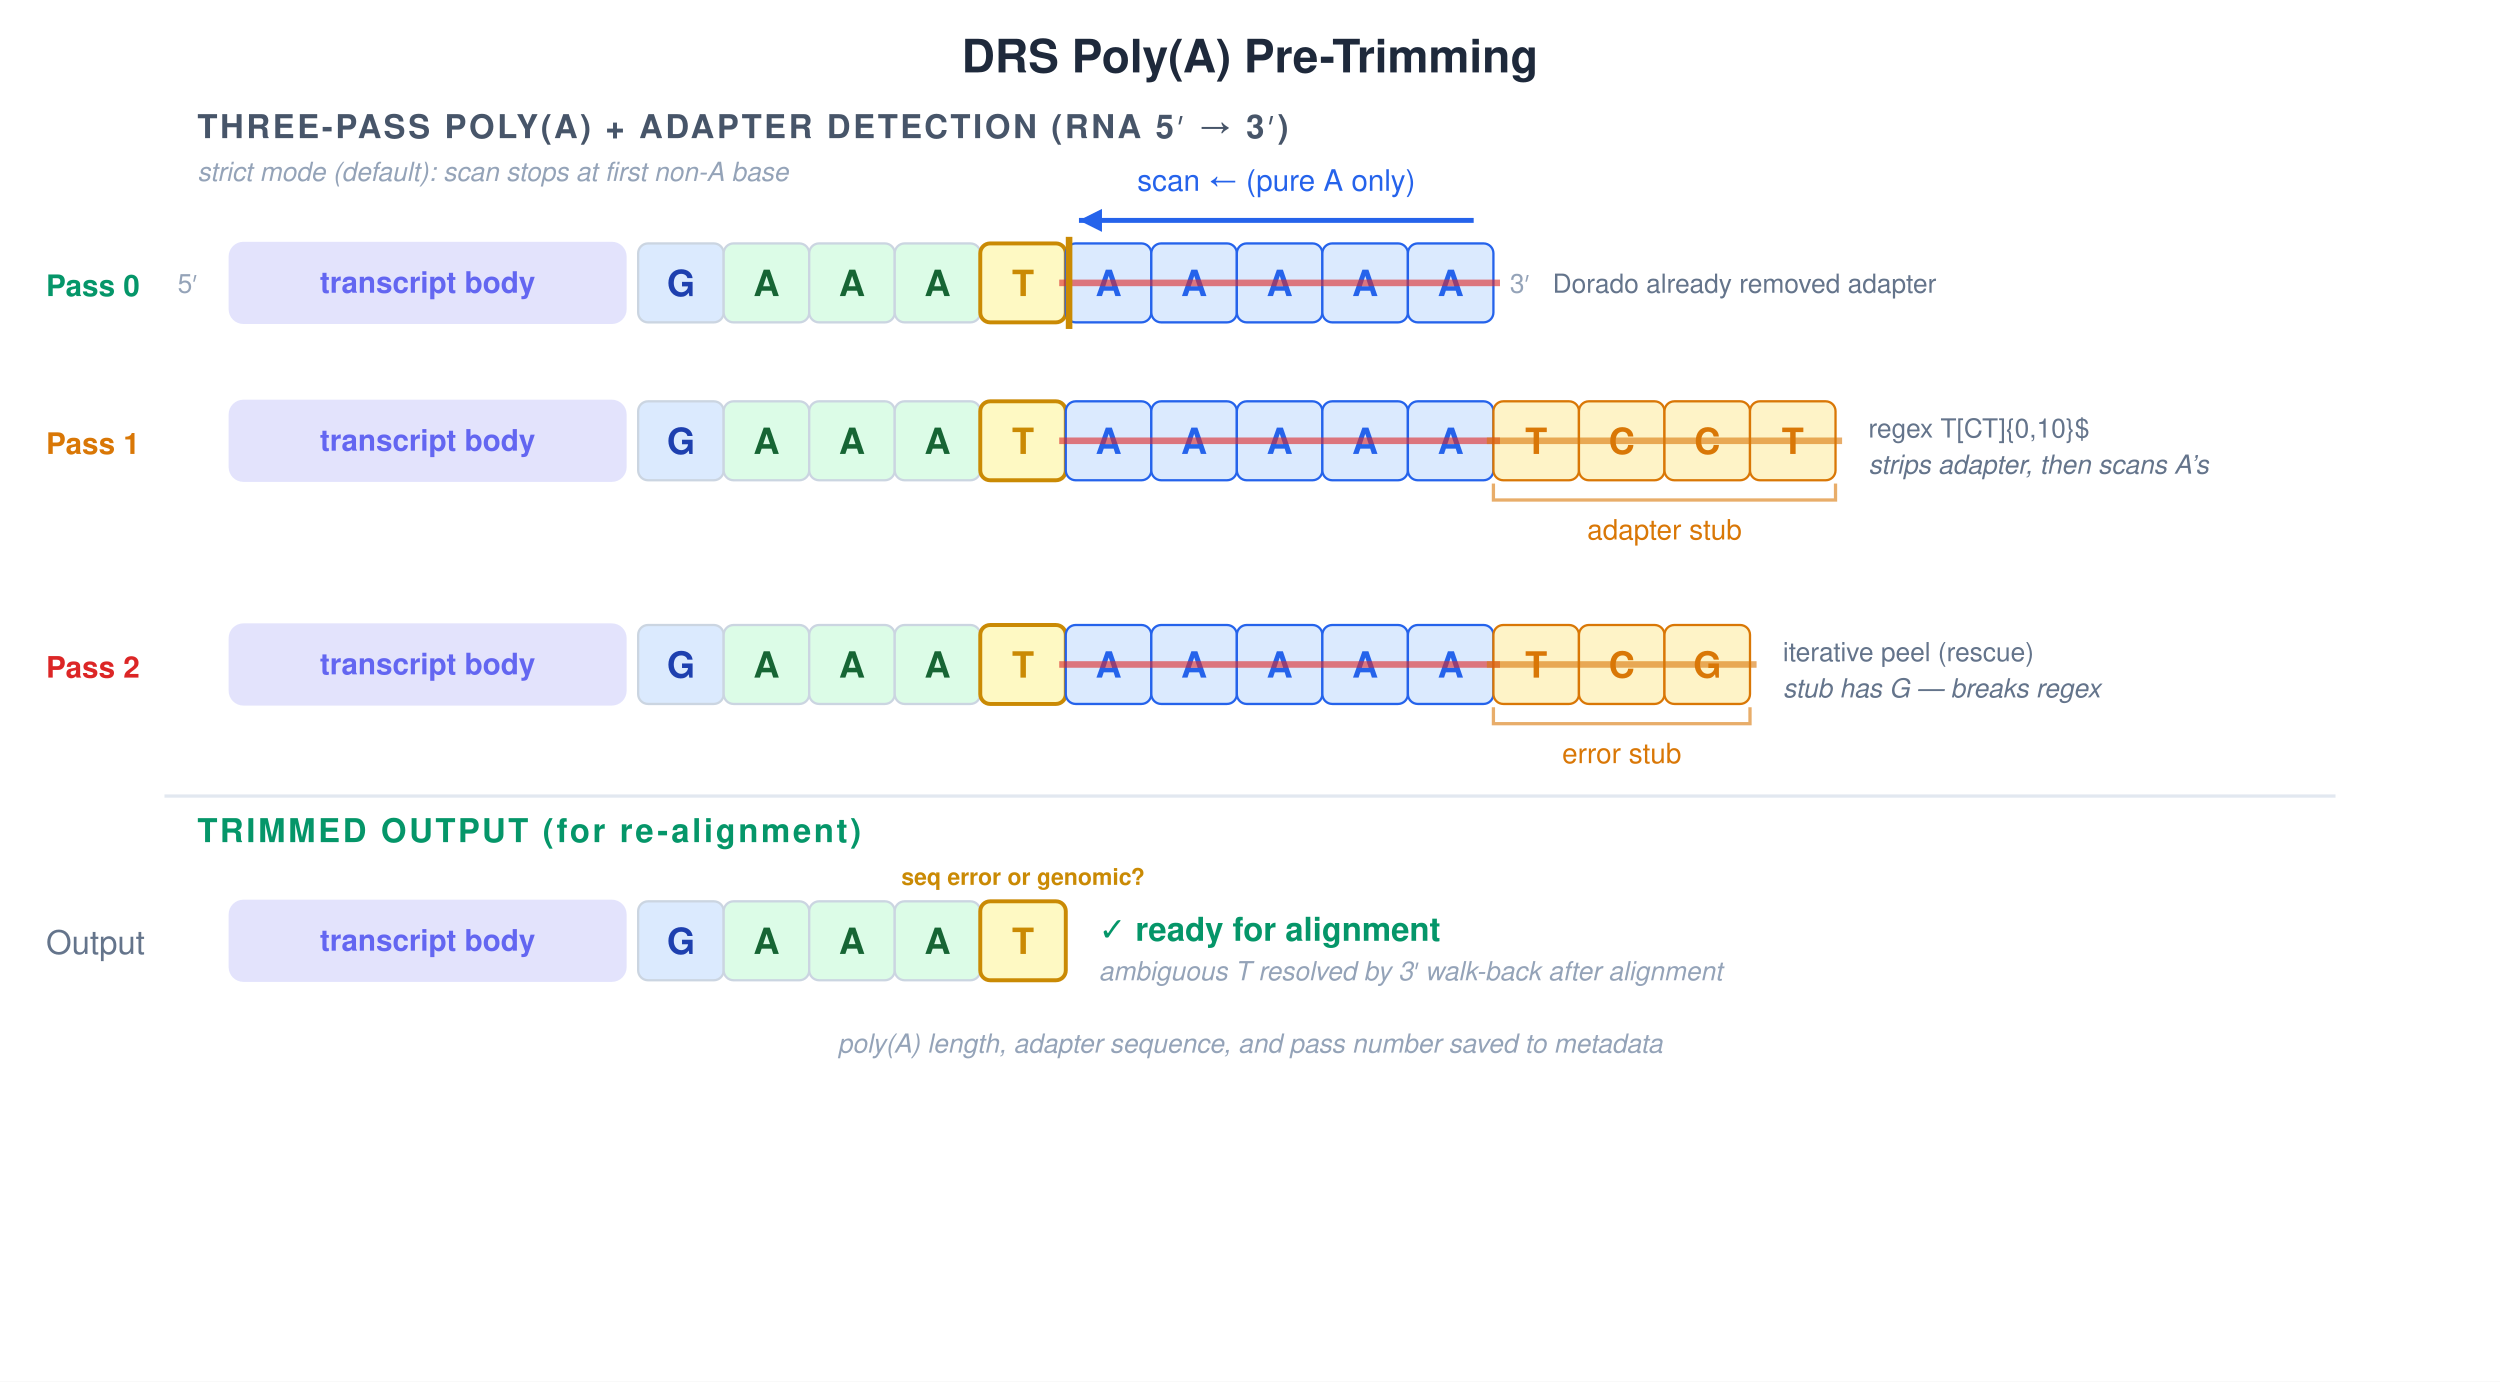
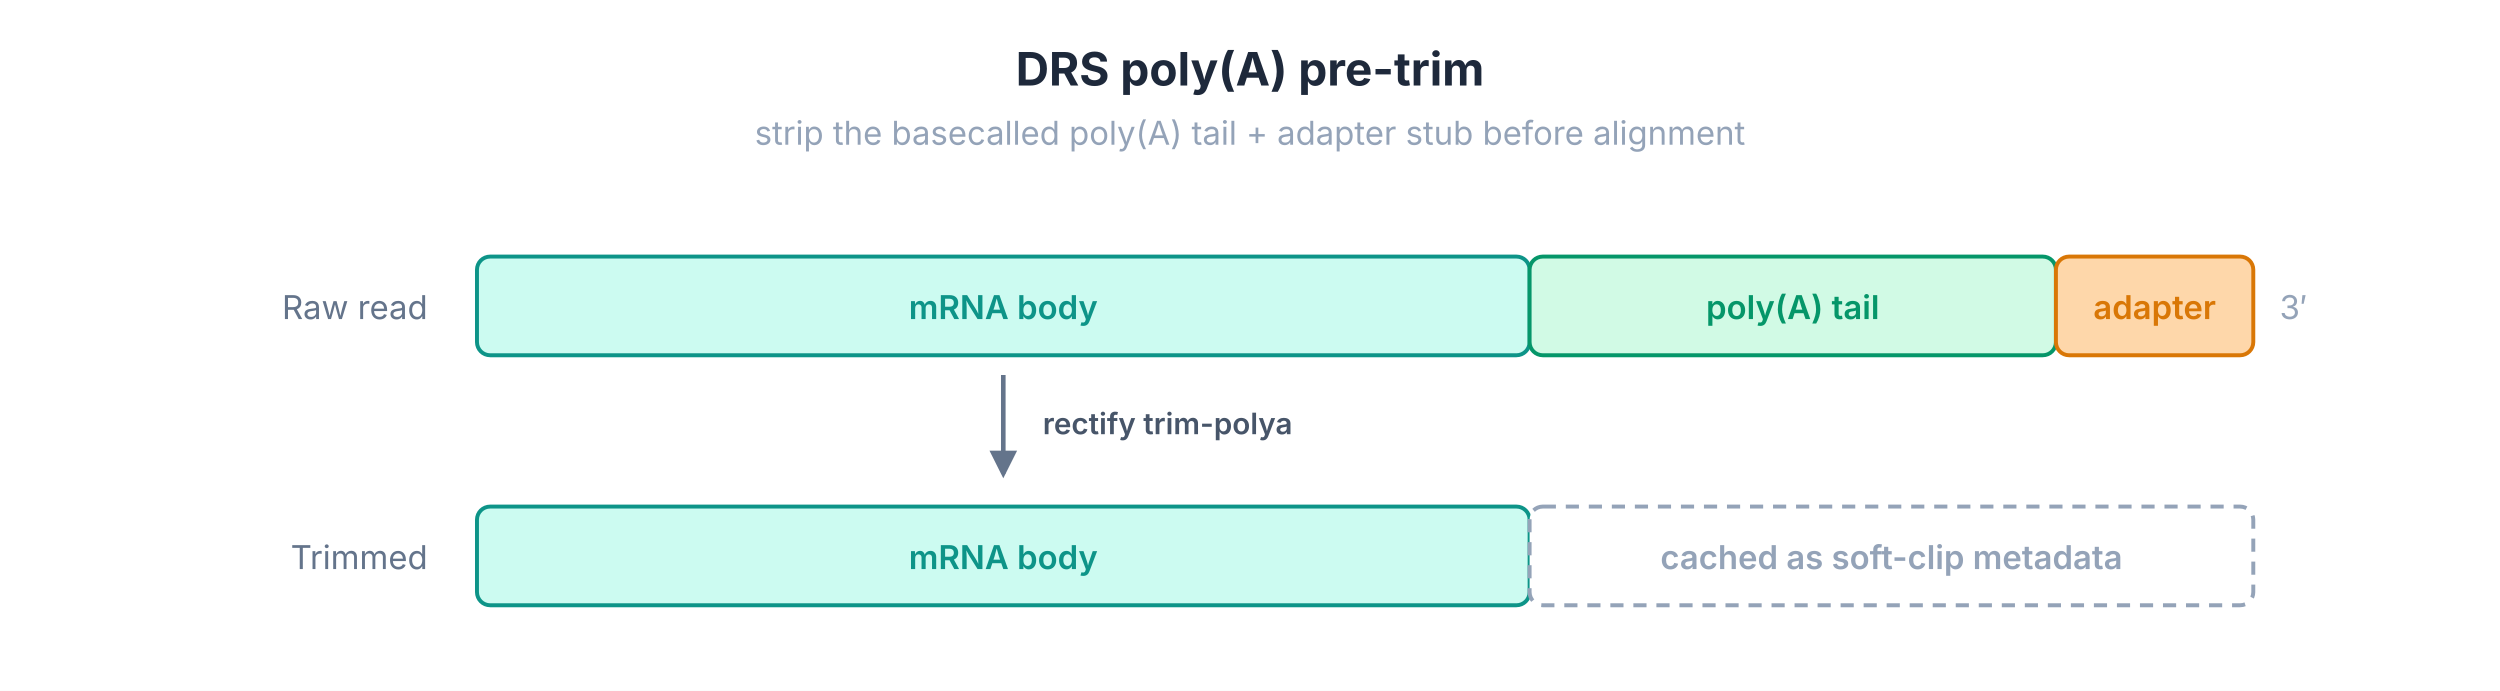
- <svg xmlns="http://www.w3.org/2000/svg" width="760" height="420" viewBox="0 0 760 420">
-   <rect fill="#ffffff" width="760" height="420" />
-   <g font-family="Helvetica Neue, Helvetica, Arial, sans-serif">
-     <text fill="#1e293b" font-size="14" font-weight="bold" text-anchor="middle" x="380" y="22">DRS Poly(A) Pre-Trimming</text>
-     <text fill="#475569" font-size="10" font-weight="bold" letter-spacing="0.8" x="60" y="42">THREE-PASS POLY(A) + ADAPTER DETECTION  (RNA 5′ → 3′)</text>
-     <text fill="#94a3b8" font-size="8" font-style="italic" x="60" y="55">strict mode (default): scan stops at first non-A base</text>
-     <text fill="#059669" font-size="9" font-weight="700" x="14" y="90">Pass 0</text>
-     <rect fill="#6366f1" height="24" opacity="0.18" rx="4" stroke="#6366f1" stroke-width="1" width="120" x="70" y="74" />
-     <text fill="#6366f1" font-size="9" font-weight="600" text-anchor="middle" x="130.0" y="89.0">transcript body</text>
-     <rect fill="#dbeafe" height="24" rx="3" width="26" x="194" y="74" stroke="#cbd5e1" stroke-width="0.7" />
-     <text fill="#1e40af" font-size="11" font-weight="600" text-anchor="middle" x="207" y="90">G</text>
-     <rect fill="#dcfce7" height="24" rx="3" width="26" x="220" y="74" stroke="#cbd5e1" stroke-width="0.7" />
-     <text fill="#166534" font-size="11" font-weight="600" text-anchor="middle" x="233" y="90">A</text>
-     <rect fill="#dcfce7" height="24" rx="3" width="26" x="246" y="74" stroke="#cbd5e1" stroke-width="0.7" />
-     <text fill="#166534" font-size="11" font-weight="600" text-anchor="middle" x="259" y="90">A</text>
-     <rect fill="#dcfce7" height="24" rx="3" width="26" x="272" y="74" stroke="#cbd5e1" stroke-width="0.7" />
-     <text fill="#166534" font-size="11" font-weight="600" text-anchor="middle" x="285" y="90">A</text>
-     <rect fill="#fef9c3" height="24" rx="3" width="26" x="298" y="74" stroke="#ca8a04" stroke-width="1.2" />
-     <text fill="#ca8a04" font-size="11" font-weight="700" text-anchor="middle" x="311" y="90">T</text>
-     <rect fill="#dbeafe" height="24" rx="3" width="26" x="324" y="74" stroke="#2563eb" stroke-width="0.7" />
-     <text fill="#2563eb" font-size="11" font-weight="600" text-anchor="middle" x="337" y="90">A</text>
-     <rect fill="#dbeafe" height="24" rx="3" width="26" x="350" y="74" stroke="#2563eb" stroke-width="0.7" />
-     <text fill="#2563eb" font-size="11" font-weight="600" text-anchor="middle" x="363" y="90">A</text>
-     <rect fill="#dbeafe" height="24" rx="3" width="26" x="376" y="74" stroke="#2563eb" stroke-width="0.7" />
-     <text fill="#2563eb" font-size="11" font-weight="600" text-anchor="middle" x="389" y="90">A</text>
-     <rect fill="#dbeafe" height="24" rx="3" width="26" x="402" y="74" stroke="#2563eb" stroke-width="0.7" />
-     <text fill="#2563eb" font-size="11" font-weight="600" text-anchor="middle" x="415" y="90">A</text>
-     <rect fill="#dbeafe" height="24" rx="3" width="26" x="428" y="74" stroke="#2563eb" stroke-width="0.7" />
-     <text fill="#2563eb" font-size="11" font-weight="600" text-anchor="middle" x="441" y="90">A</text>
-     <line stroke="#dc2626" stroke-width="2" x1="322" x2="456" y1="86" y2="86" opacity="0.6" />
-     <line stroke="#2563eb" stroke-width="1.5" x1="448" x2="328" y1="67" y2="67" />
-     <polygon fill="#2563eb" points="328,67 335,63.5 335,70.5" />
-     <text fill="#2563eb" font-size="9" text-anchor="middle" x="388.0" y="58">scan ← (pure A only)</text>
-     <line stroke="#ca8a04" stroke-width="2" x1="325" x2="325" y1="72" y2="100" />
-     <text fill="#94a3b8" font-size="8" x="54" y="89">5′</text>
-     <text fill="#94a3b8" font-size="8" x="459" y="89">3′</text>
-     <text fill="#64748b" font-size="8" x="472" y="89">Dorado already removed adapter</text>
-     <text fill="#d97706" font-size="9" font-weight="700" x="14" y="138">Pass 1</text>
-     <rect fill="#6366f1" height="24" opacity="0.18" rx="4" stroke="#6366f1" stroke-width="1" width="120" x="70" y="122" />
-     <text fill="#6366f1" font-size="9" font-weight="600" text-anchor="middle" x="130.0" y="137.0">transcript body</text>
-     <rect fill="#dbeafe" height="24" rx="3" width="26" x="194" y="122" stroke="#cbd5e1" stroke-width="0.7" />
-     <text fill="#1e40af" font-size="11" font-weight="600" text-anchor="middle" x="207" y="138">G</text>
-     <rect fill="#dcfce7" height="24" rx="3" width="26" x="220" y="122" stroke="#cbd5e1" stroke-width="0.7" />
-     <text fill="#166534" font-size="11" font-weight="600" text-anchor="middle" x="233" y="138">A</text>
-     <rect fill="#dcfce7" height="24" rx="3" width="26" x="246" y="122" stroke="#cbd5e1" stroke-width="0.7" />
-     <text fill="#166534" font-size="11" font-weight="600" text-anchor="middle" x="259" y="138">A</text>
-     <rect fill="#dcfce7" height="24" rx="3" width="26" x="272" y="122" stroke="#cbd5e1" stroke-width="0.7" />
-     <text fill="#166534" font-size="11" font-weight="600" text-anchor="middle" x="285" y="138">A</text>
-     <rect fill="#fef9c3" height="24" rx="3" width="26" x="298" y="122" stroke="#ca8a04" stroke-width="1.2" />
-     <text fill="#ca8a04" font-size="11" font-weight="700" text-anchor="middle" x="311" y="138">T</text>
-     <rect fill="#dbeafe" height="24" rx="3" width="26" x="324" y="122" stroke="#2563eb" stroke-width="0.7" />
-     <text fill="#2563eb" font-size="11" font-weight="600" text-anchor="middle" x="337" y="138">A</text>
-     <rect fill="#dbeafe" height="24" rx="3" width="26" x="350" y="122" stroke="#2563eb" stroke-width="0.7" />
-     <text fill="#2563eb" font-size="11" font-weight="600" text-anchor="middle" x="363" y="138">A</text>
-     <rect fill="#dbeafe" height="24" rx="3" width="26" x="376" y="122" stroke="#2563eb" stroke-width="0.7" />
-     <text fill="#2563eb" font-size="11" font-weight="600" text-anchor="middle" x="389" y="138">A</text>
-     <rect fill="#dbeafe" height="24" rx="3" width="26" x="402" y="122" stroke="#2563eb" stroke-width="0.7" />
-     <text fill="#2563eb" font-size="11" font-weight="600" text-anchor="middle" x="415" y="138">A</text>
-     <rect fill="#dbeafe" height="24" rx="3" width="26" x="428" y="122" stroke="#2563eb" stroke-width="0.7" />
-     <text fill="#2563eb" font-size="11" font-weight="600" text-anchor="middle" x="441" y="138">A</text>
-     <rect fill="#fef3c7" height="24" rx="3" width="26" x="454" y="122" stroke="#d97706" stroke-width="0.7" />
-     <text fill="#d97706" font-size="11" font-weight="600" text-anchor="middle" x="467" y="138">T</text>
-     <rect fill="#fef3c7" height="24" rx="3" width="26" x="480" y="122" stroke="#d97706" stroke-width="0.7" />
-     <text fill="#d97706" font-size="11" font-weight="600" text-anchor="middle" x="493" y="138">C</text>
-     <rect fill="#fef3c7" height="24" rx="3" width="26" x="506" y="122" stroke="#d97706" stroke-width="0.7" />
-     <text fill="#d97706" font-size="11" font-weight="600" text-anchor="middle" x="519" y="138">C</text>
-     <rect fill="#fef3c7" height="24" rx="3" width="26" x="532" y="122" stroke="#d97706" stroke-width="0.7" />
-     <text fill="#d97706" font-size="11" font-weight="600" text-anchor="middle" x="545" y="138">T</text>
-     <line stroke="#dc2626" stroke-width="2" x1="322" x2="456" y1="134" y2="134" opacity="0.6" />
-     <line stroke="#d97706" stroke-width="2" x1="452" x2="560" y1="134" y2="134" opacity="0.6" />
-     <path d="M454,147 L454,152 L558,152 L558,147" fill="none" stroke="#d97706" stroke-width="1" opacity="0.6" />
-     <text fill="#d97706" font-size="8.5" text-anchor="middle" x="506.0" y="164">adapter stub</text>
-     <text fill="#64748b" font-size="8" x="568" y="133">regex T[CT]{0,10}$</text>
-     <text fill="#64748b" font-size="8" font-style="italic" x="568" y="144">strips adapter, then scans A’s</text>
-     <text fill="#dc2626" font-size="9" font-weight="700" x="14" y="206">Pass 2</text>
-     <rect fill="#6366f1" height="24" opacity="0.18" rx="4" stroke="#6366f1" stroke-width="1" width="120" x="70" y="190" />
-     <text fill="#6366f1" font-size="9" font-weight="600" text-anchor="middle" x="130.0" y="205.0">transcript body</text>
-     <rect fill="#dbeafe" height="24" rx="3" width="26" x="194" y="190" stroke="#cbd5e1" stroke-width="0.7" />
-     <text fill="#1e40af" font-size="11" font-weight="600" text-anchor="middle" x="207" y="206">G</text>
-     <rect fill="#dcfce7" height="24" rx="3" width="26" x="220" y="190" stroke="#cbd5e1" stroke-width="0.7" />
-     <text fill="#166534" font-size="11" font-weight="600" text-anchor="middle" x="233" y="206">A</text>
-     <rect fill="#dcfce7" height="24" rx="3" width="26" x="246" y="190" stroke="#cbd5e1" stroke-width="0.7" />
-     <text fill="#166534" font-size="11" font-weight="600" text-anchor="middle" x="259" y="206">A</text>
-     <rect fill="#dcfce7" height="24" rx="3" width="26" x="272" y="190" stroke="#cbd5e1" stroke-width="0.7" />
-     <text fill="#166534" font-size="11" font-weight="600" text-anchor="middle" x="285" y="206">A</text>
-     <rect fill="#fef9c3" height="24" rx="3" width="26" x="298" y="190" stroke="#ca8a04" stroke-width="1.2" />
-     <text fill="#ca8a04" font-size="11" font-weight="700" text-anchor="middle" x="311" y="206">T</text>
-     <rect fill="#dbeafe" height="24" rx="3" width="26" x="324" y="190" stroke="#2563eb" stroke-width="0.7" />
-     <text fill="#2563eb" font-size="11" font-weight="600" text-anchor="middle" x="337" y="206">A</text>
-     <rect fill="#dbeafe" height="24" rx="3" width="26" x="350" y="190" stroke="#2563eb" stroke-width="0.7" />
-     <text fill="#2563eb" font-size="11" font-weight="600" text-anchor="middle" x="363" y="206">A</text>
-     <rect fill="#dbeafe" height="24" rx="3" width="26" x="376" y="190" stroke="#2563eb" stroke-width="0.7" />
-     <text fill="#2563eb" font-size="11" font-weight="600" text-anchor="middle" x="389" y="206">A</text>
-     <rect fill="#dbeafe" height="24" rx="3" width="26" x="402" y="190" stroke="#2563eb" stroke-width="0.7" />
-     <text fill="#2563eb" font-size="11" font-weight="600" text-anchor="middle" x="415" y="206">A</text>
-     <rect fill="#dbeafe" height="24" rx="3" width="26" x="428" y="190" stroke="#2563eb" stroke-width="0.7" />
-     <text fill="#2563eb" font-size="11" font-weight="600" text-anchor="middle" x="441" y="206">A</text>
-     <rect fill="#fef3c7" height="24" rx="3" width="26" x="454" y="190" stroke="#d97706" stroke-width="0.7" />
-     <text fill="#d97706" font-size="11" font-weight="600" text-anchor="middle" x="467" y="206">T</text>
-     <rect fill="#fef3c7" height="24" rx="3" width="26" x="480" y="190" stroke="#d97706" stroke-width="0.7" />
-     <text fill="#d97706" font-size="11" font-weight="600" text-anchor="middle" x="493" y="206">C</text>
-     <rect fill="#fef3c7" height="24" rx="3" width="26" x="506" y="190" stroke="#d97706" stroke-width="0.7" />
-     <text fill="#d97706" font-size="11" font-weight="600" text-anchor="middle" x="519" y="206">G</text>
-     <line stroke="#dc2626" stroke-width="2" x1="322" x2="456" y1="202" y2="202" opacity="0.6" />
-     <line stroke="#d97706" stroke-width="2" x1="452" x2="534" y1="202" y2="202" opacity="0.6" />
-     <path d="M454,215 L454,220 L532,220 L532,215" fill="none" stroke="#d97706" stroke-width="1" opacity="0.6" />
-     <text fill="#d97706" font-size="8.5" text-anchor="middle" x="493.0" y="232">error stub</text>
-     <text fill="#64748b" font-size="8" x="542" y="201">iterative peel (rescue)</text>
-     <text fill="#64748b" font-size="8" font-style="italic" x="542" y="212">stub has G — breaks regex</text>
-     <line stroke="#e2e8f0" stroke-width="1" x1="50" x2="710" y1="242" y2="242" />
-     <text fill="#059669" font-size="10" font-weight="bold" letter-spacing="0.8" x="60" y="256">TRIMMED OUTPUT (for re-alignment)</text>
-     <text fill="#64748b" font-size="10" x="14" y="290">Output</text>
-     <rect fill="#6366f1" height="24" opacity="0.18" rx="4" stroke="#6366f1" stroke-width="1" width="120" x="70" y="274" />
-     <text fill="#6366f1" font-size="9" font-weight="600" text-anchor="middle" x="130.0" y="289.0">transcript body</text>
-     <rect fill="#dbeafe" height="24" rx="3" width="26" x="194" y="274" stroke="#cbd5e1" stroke-width="0.7" />
-     <text fill="#1e40af" font-size="11" font-weight="600" text-anchor="middle" x="207" y="290">G</text>
-     <rect fill="#dcfce7" height="24" rx="3" width="26" x="220" y="274" stroke="#cbd5e1" stroke-width="0.7" />
-     <text fill="#166534" font-size="11" font-weight="600" text-anchor="middle" x="233" y="290">A</text>
-     <rect fill="#dcfce7" height="24" rx="3" width="26" x="246" y="274" stroke="#cbd5e1" stroke-width="0.7" />
-     <text fill="#166534" font-size="11" font-weight="600" text-anchor="middle" x="259" y="290">A</text>
-     <rect fill="#dcfce7" height="24" rx="3" width="26" x="272" y="274" stroke="#cbd5e1" stroke-width="0.7" />
-     <text fill="#166534" font-size="11" font-weight="600" text-anchor="middle" x="285" y="290">A</text>
-     <rect fill="#fef9c3" height="24" rx="3" width="26" x="298" y="274" stroke="#ca8a04" stroke-width="1.2" />
-     <text fill="#ca8a04" font-size="11" font-weight="700" text-anchor="middle" x="311" y="290">T</text>
-     <text fill="#ca8a04" font-size="7" font-weight="600" text-anchor="middle" x="311" y="269">seq error or genomic?</text>
-     <text fill="#059669" font-size="10" font-weight="700" x="334" y="286">✓ ready for alignment</text>
-     <text fill="#94a3b8" font-size="8" font-style="italic" x="334" y="298">ambiguous T resolved by 3′ walk-back after alignment</text>
-     <text fill="#94a3b8" font-size="8" font-style="italic" text-anchor="middle" x="380" y="320">poly(A) length, adapter sequence, and pass number saved to metadata</text>
+ <svg xmlns="http://www.w3.org/2000/svg" width="760" height="210" viewBox="0 0 760 210">
+   <defs>
+     <marker id="arr" markerWidth="6" markerHeight="6" refX="5" refY="3" orient="auto" markerUnits="strokeWidth">
+       <path d="M0,0 L0,6 L6,3 z" fill="#64748b" />
+     </marker>
+   </defs>
+   <rect fill="#ffffff" width="760" height="210" />
+   <g font-family="Inter, Helvetica Neue, Helvetica, Arial, sans-serif">
+     <text fill="#1e293b" font-size="14" font-weight="700" text-anchor="middle" x="380.0" y="26">DRS poly(A) pre-trim</text>
+     <text fill="#94a3b8" font-size="10" font-weight="400" text-anchor="middle" x="380.0" y="44">strip the basecalled poly(A) tail + adapter stub before alignment</text>
+     <text fill="#64748b" font-size="10" font-weight="400" text-anchor="end" x="130" y="97.0">Raw read</text>
+     <rect x="145" y="78" width="320" height="30" rx="4" fill="#ccfbf1" stroke="#0d9488" stroke-width="1.2" />
+     <text fill="#0d9488" font-size="10" font-weight="600" text-anchor="middle" x="305.0" y="97.0">mRNA body</text>
+     <rect x="465" y="78" width="160" height="30" rx="4" fill="#d1fae5" stroke="#059669" stroke-width="1.2" />
+     <text fill="#059669" font-size="10" font-weight="600" text-anchor="middle" x="545.0" y="97.0">poly(A) tail</text>
+     <rect x="625" y="78" width="60" height="30" rx="4" fill="#fed7aa" stroke="#d97706" stroke-width="1.2" />
+     <text fill="#d97706" font-size="10" font-weight="600" text-anchor="middle" x="655.0" y="97.0">adapter</text>
+     <text fill="#94a3b8" font-size="10" font-weight="400" text-anchor="start" x="693" y="97.0">3′</text>
+     <line x1="305.0" y1="114" x2="305.0" y2="144" stroke="#64748b" stroke-width="1.4" marker-end="url(#arr)" />
+     <text fill="#475569" font-size="9" font-weight="600" text-anchor="start" x="317.0" y="132">rectify trim-polya</text>
+     <text fill="#64748b" font-size="10" font-weight="400" text-anchor="end" x="130" y="173.0">Trimmed</text>
+     <rect x="145" y="154" width="320" height="30" rx="4" fill="#ccfbf1" stroke="#0d9488" stroke-width="1.2" />
+     <text fill="#0d9488" font-size="10" font-weight="600" text-anchor="middle" x="305.0" y="173.0">mRNA body</text>
+     <rect x="465" y="154" width="220" height="30" rx="4" fill="#ffffff" stroke="#94a3b8" stroke-width="1.2" stroke-dasharray="4,3" />
+     <text fill="#94a3b8" font-size="10" font-weight="600" text-anchor="middle" x="575.0" y="173.0">cached as soft-clip metadata</text>
  </g>
</svg>
